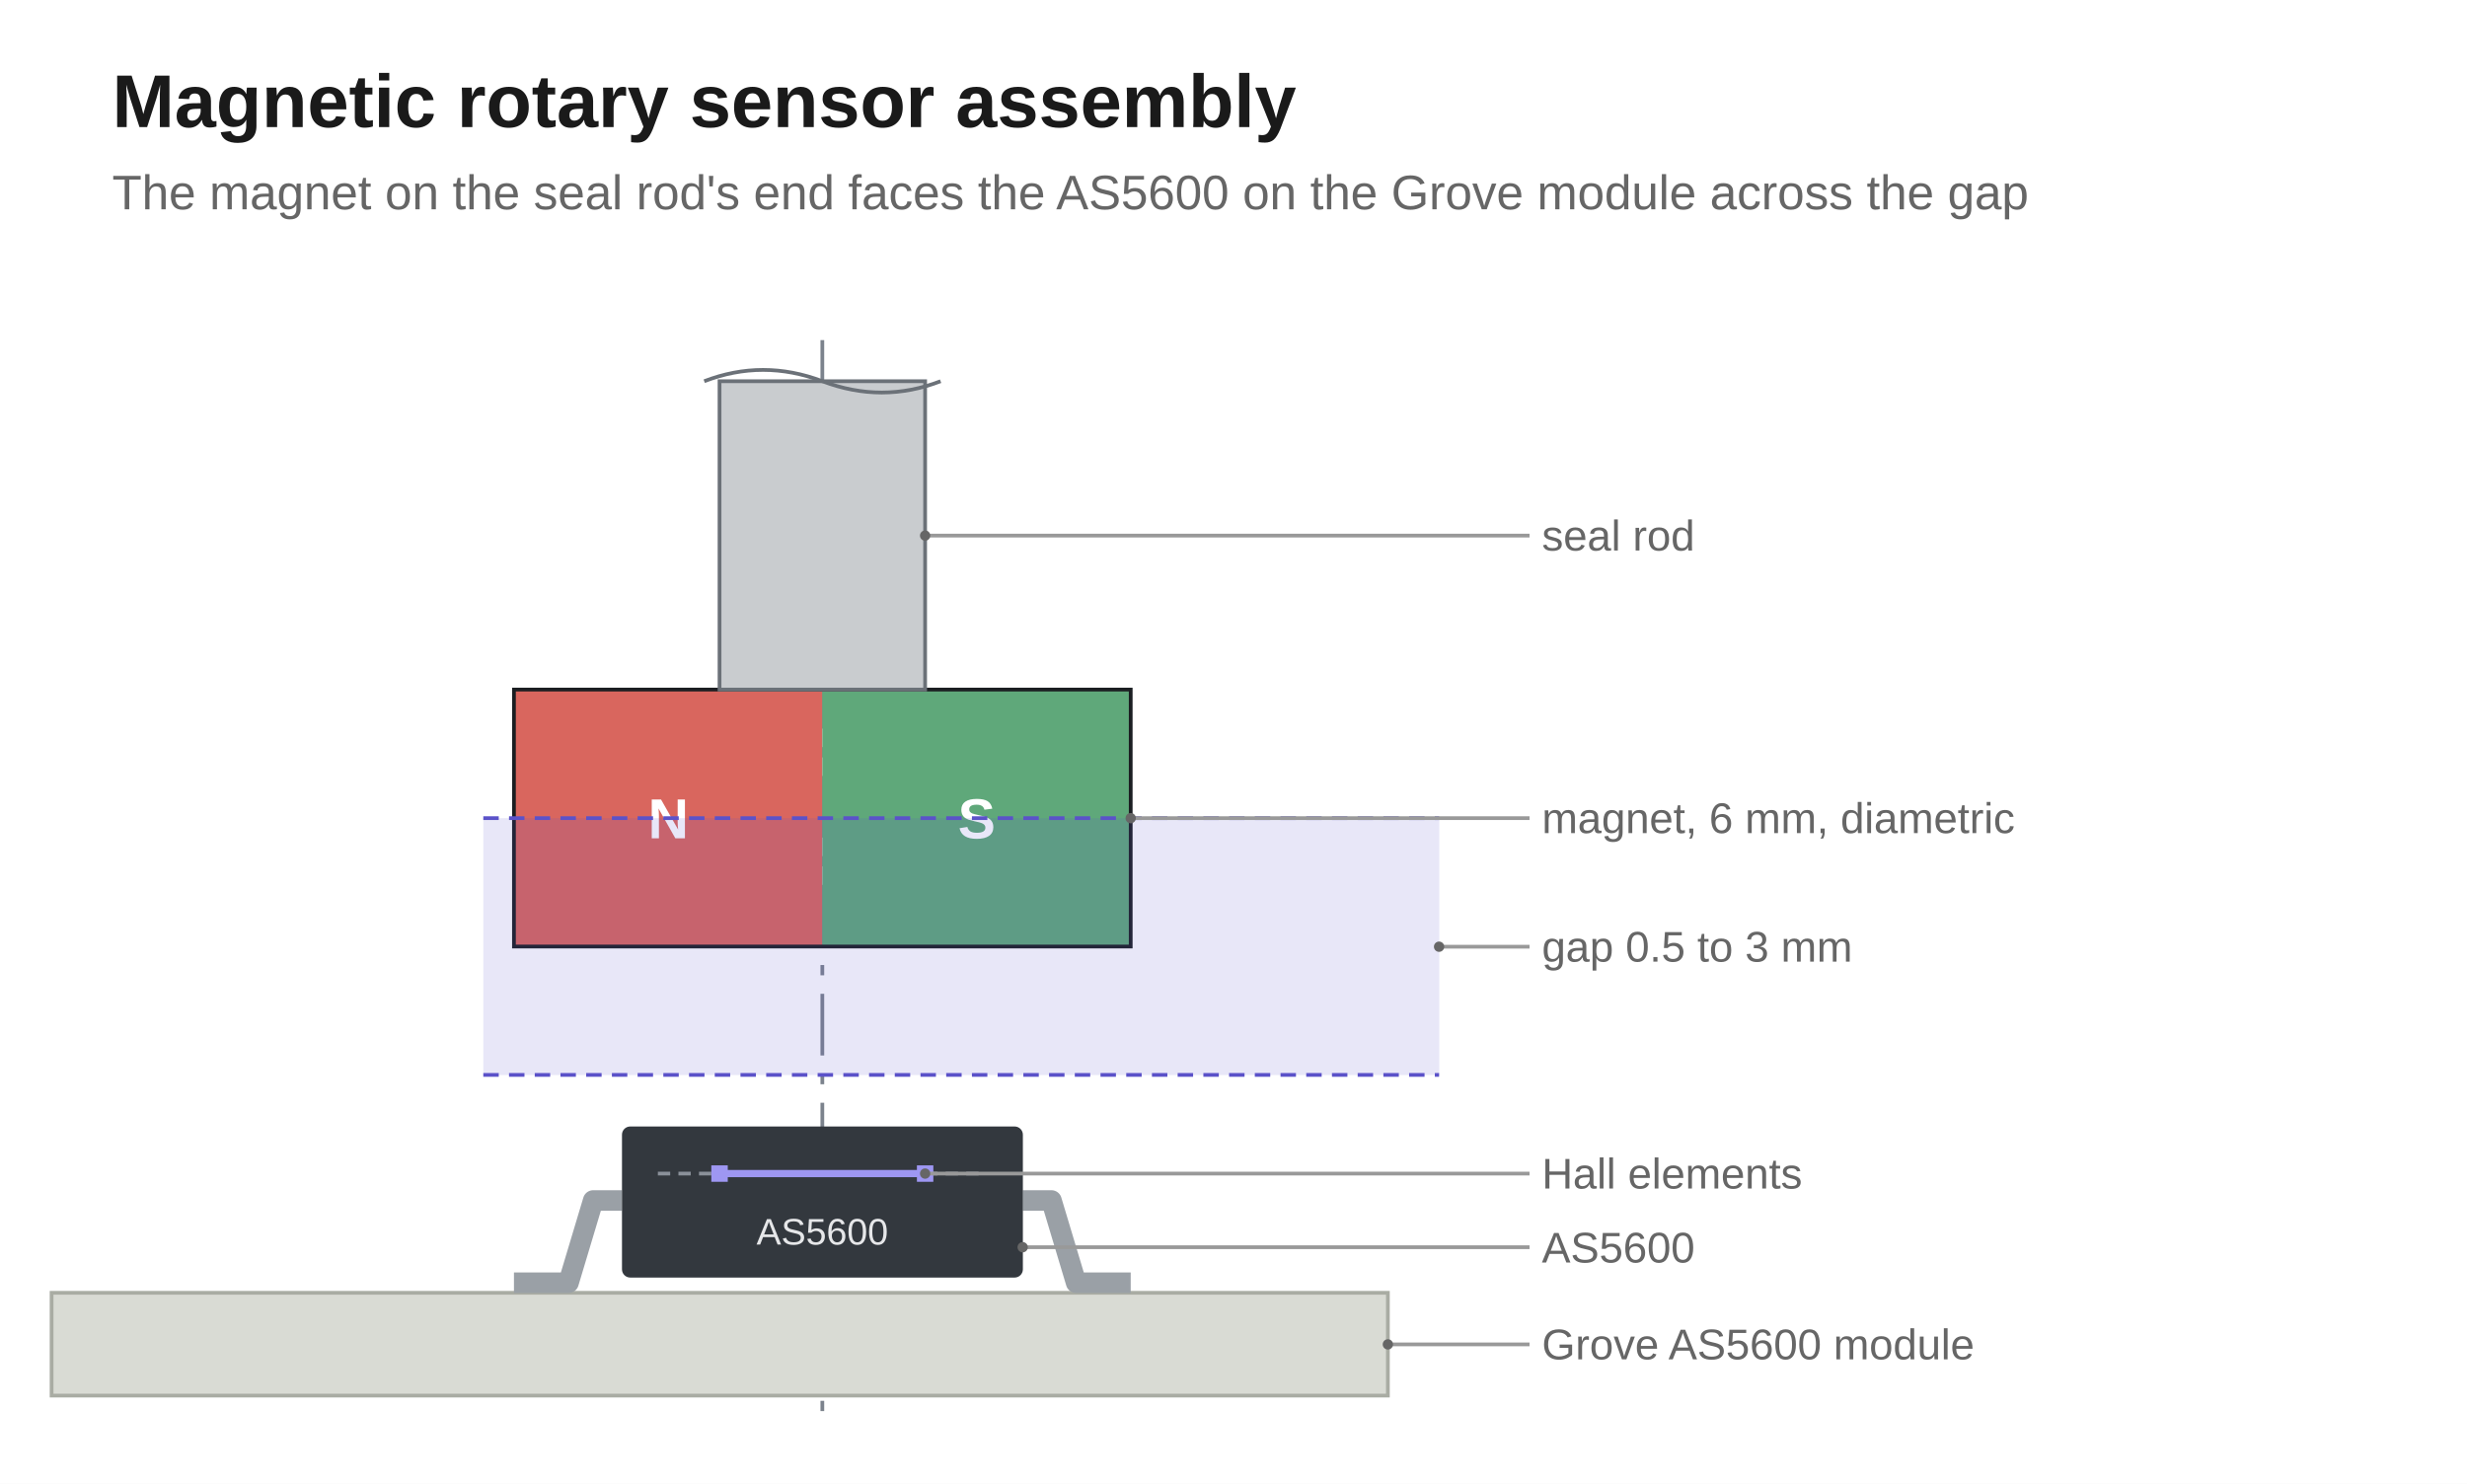
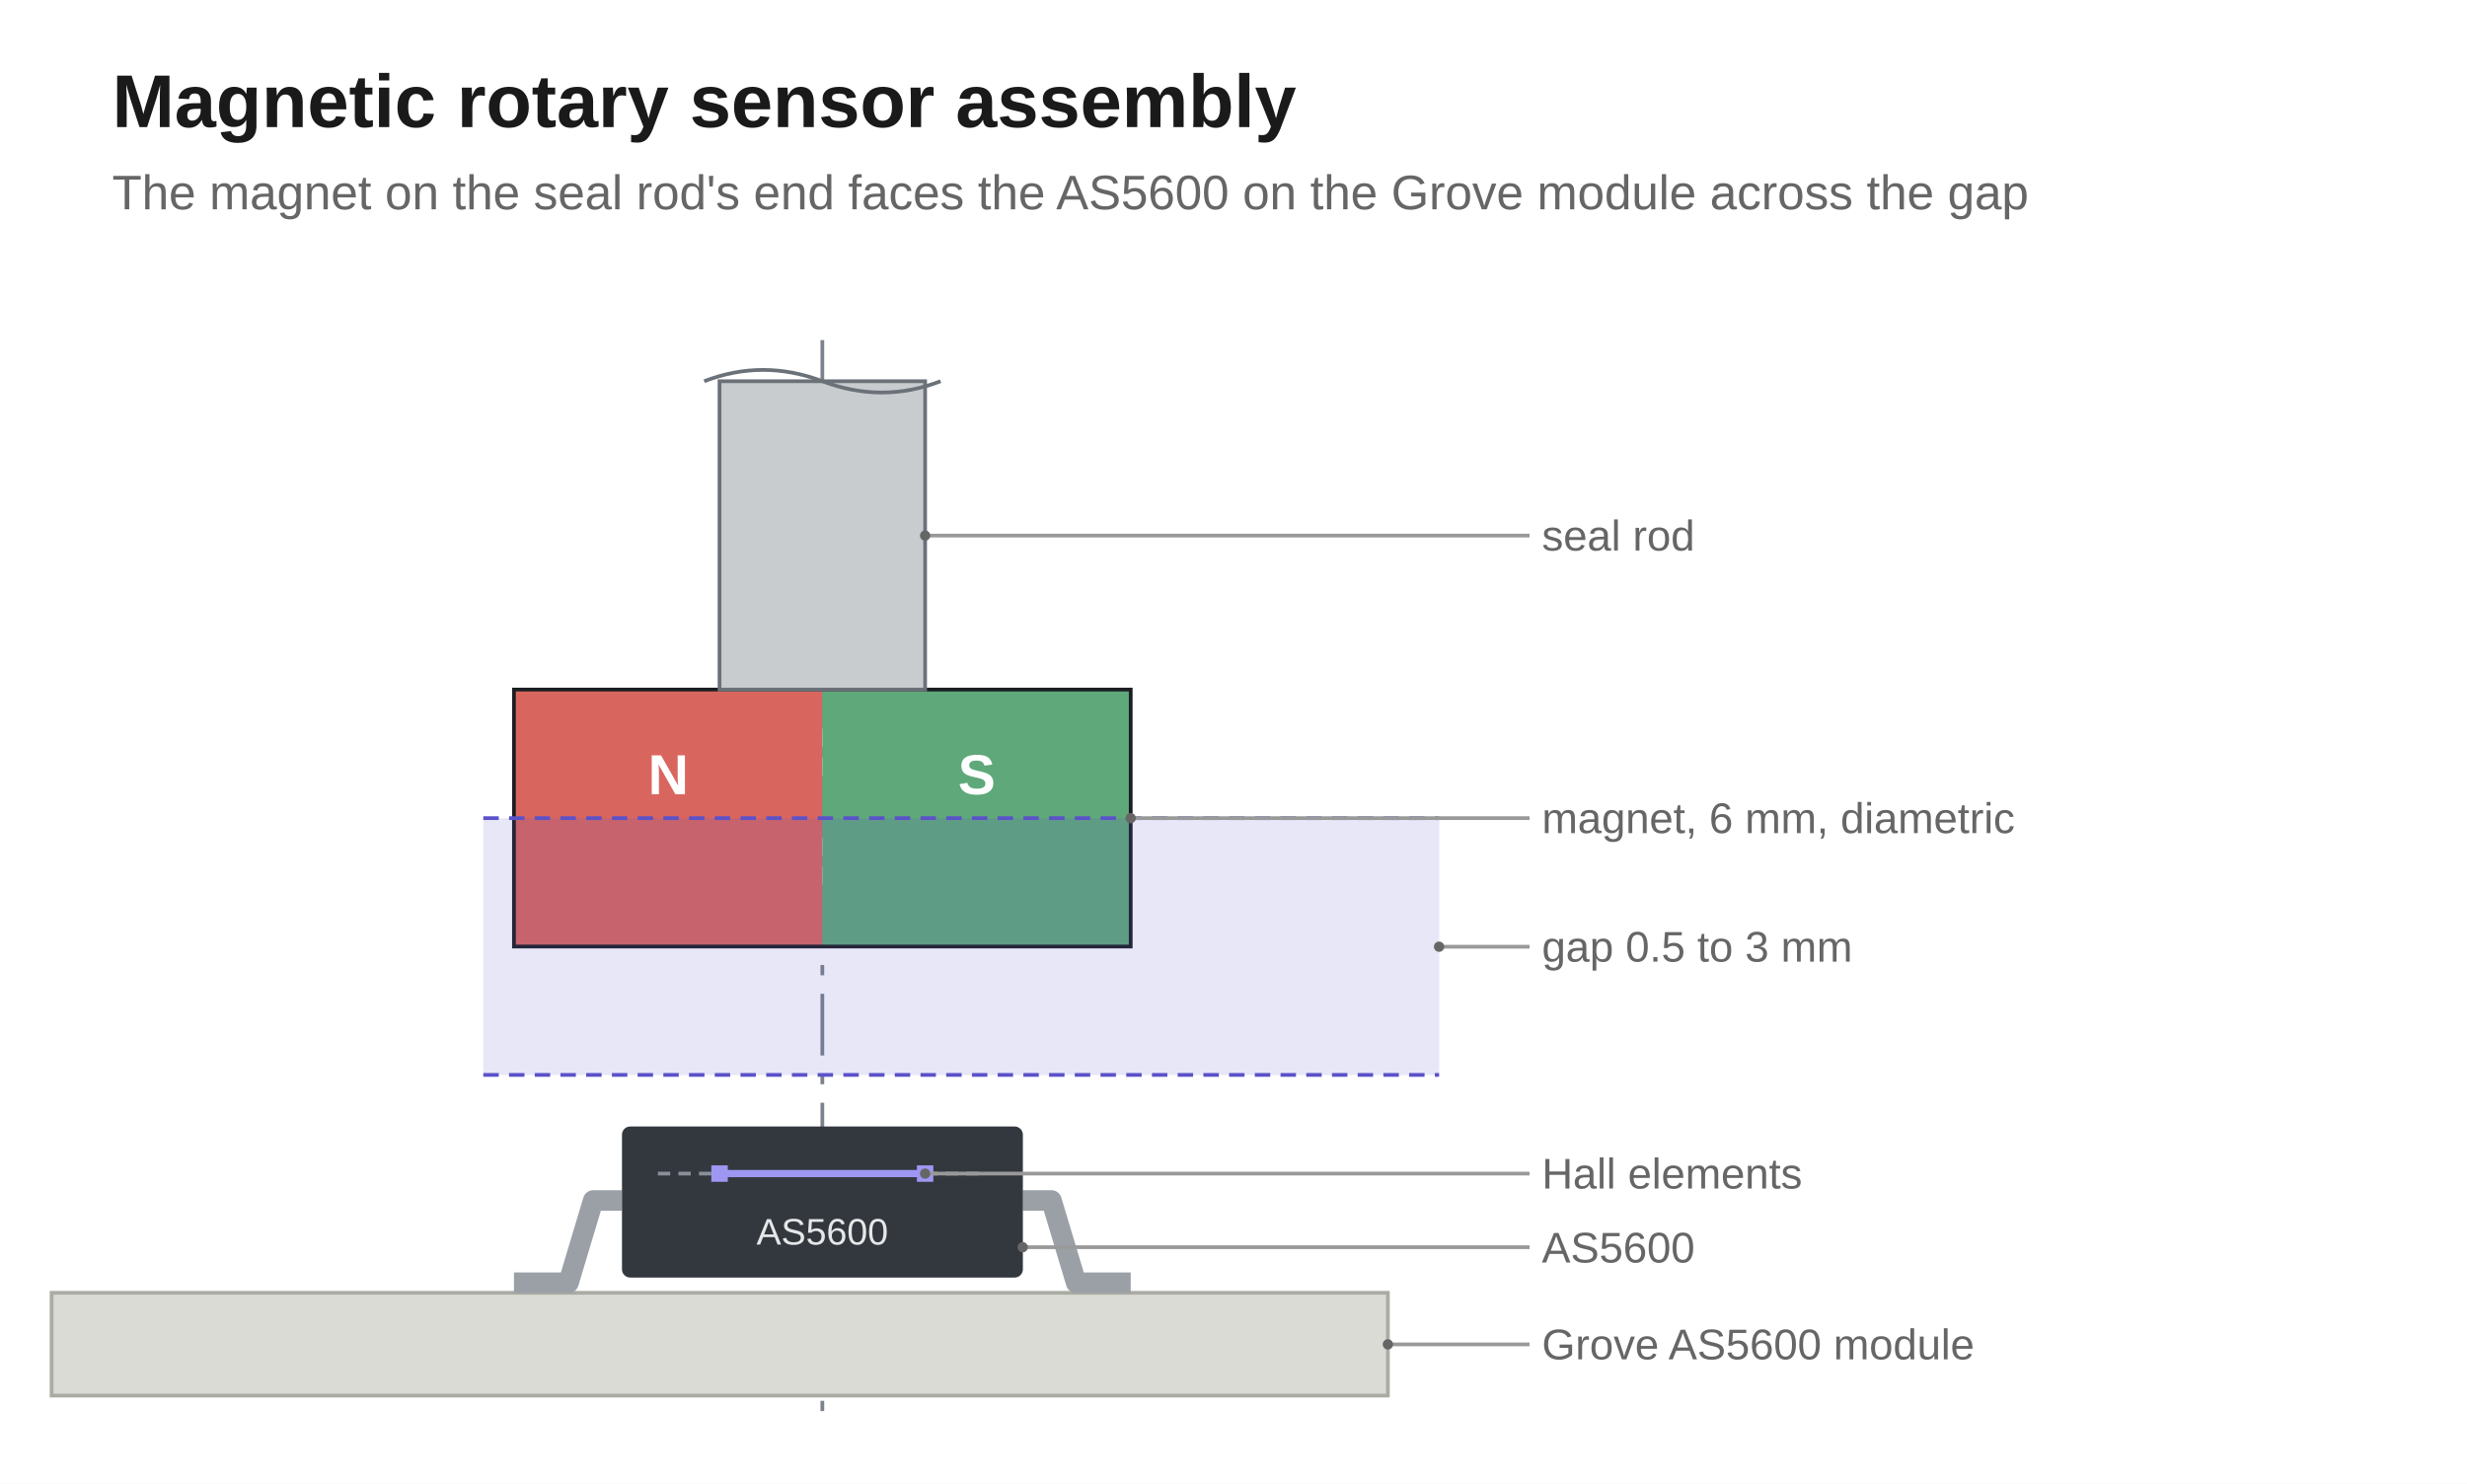
<svg xmlns="http://www.w3.org/2000/svg" viewBox="0 0 660 397" font-family="Segoe UI, Arial, sans-serif">
  <rect x="0" y="0" width="660" height="397" fill="#ffffff" />
  <text x="30" y="34" font-size="20" font-weight="700" fill="#1a1a1a">Magnetic rotary sensor assembly</text>
  <text x="30" y="56" font-size="13" fill="#666">The magnet on the seal rod's end faces the AS5600 on the Grove module across the gap</text>
  <line x1="220" y1="91" x2="220" y2="381.7" stroke="#7C838D" stroke-width="1" stroke-dasharray="16.5 4.95 2.75 4.95" />
  <rect x="13.8" y="345.9" width="357.5" height="27.5" fill="#D9DBD4" stroke="#A9ACA3" stroke-width="1" />
  <polyline points="166.4,321.2 158.7,321.2 152.1,343.2 137.5,343.2" fill="none" stroke="#9AA0A6" stroke-width="5.5" stroke-linejoin="round" />
  <polyline points="273.6,321.2 281.3,321.2 287.9,343.2 302.5,343.2" fill="none" stroke="#9AA0A6" stroke-width="5.5" stroke-linejoin="round" />
  <rect x="166.4" y="301.4" width="107.25" height="40.42" rx="2.2" fill="#33383E" />
  <line x1="176" y1="314" x2="264" y2="314" stroke="#8A9099" stroke-width="1" stroke-dasharray="3.3 2.2" />
  <line x1="192.5" y1="314" x2="247.5" y2="314" stroke="#9E97F2" stroke-width="1.93" />
  <rect x="190.3" y="311.8" width="4.4" height="4.4" fill="#9E97F2" />
  <rect x="245.3" y="311.8" width="4.4" height="4.4" fill="#9E97F2" />
  <text x="220" y="333" fill="#E6E7E9" font-size="9.9" text-anchor="middle">AS5600</text>
  <rect x="137.5" y="184.5" width="82.5" height="68.75" fill="#D9665E" />
  <rect x="220" y="184.5" width="82.5" height="68.75" fill="#5FA87A" />
  <rect x="137.5" y="184.5" width="165" height="68.75" fill="none" stroke="#1B1E22" stroke-width="1" />
-   <text x="178.8" y="224.3" fill="#ffffff" font-weight="700" text-anchor="middle" font-size="15.1">N</text>
-   <text x="261.3" y="224.3" fill="#ffffff" font-weight="700" text-anchor="middle" font-size="15.1">S</text>
+   <text x="178.8" y="212.5" fill="#ffffff" font-weight="700" text-anchor="middle" font-size="15.1">N</text>
+   <text x="261.3" y="212.5" fill="#ffffff" font-weight="700" text-anchor="middle" font-size="15.1">S</text>
  <rect x="192.5" y="102" width="55" height="82.5" fill="#C9CCCF" stroke="#6B7178" stroke-width="1" />
  <path d="M188.4,102 q15.68,-6.05 31.62,0 t31.62,0" fill="none" stroke="#6B7178" stroke-width="1" />
-   <rect x="129.3" y="218.9" width="255.75" height="68.75" fill="#5B52C9" fill-opacity="0.14" />
+   <rect x="129.3" y="218.9" width="255.75" height="68.75" fill="#5B52C9" fill-opacity="0.14" data-svgcheck="the band the gap may span, which the magnet's face sits inside" />
  <line x1="129.3" y1="287.6" x2="385" y2="287.6" fill="none" stroke="#5B52C9" stroke-width="1" stroke-dasharray="4.13 2.75" />
  <line x1="129.3" y1="218.9" x2="385" y2="218.9" fill="none" stroke="#5B52C9" stroke-width="1" stroke-dasharray="4.13 2.75" />
  <polyline points="247.5,143.3 400.1,143.3 409.2,143.3" fill="none" stroke="#999999" stroke-width="1" />
  <circle cx="247.5" cy="143.3" r="1.38" fill="#666666" />
  <text x="412.5" y="147.3" fill="#666666" font-size="11.5">seal rod</text>
  <polyline points="302.5,218.9 400.1,218.9 409.2,218.9" fill="none" stroke="#999999" stroke-width="1" />
  <circle cx="302.5" cy="218.9" r="1.38" fill="#666666" />
  <text x="412.5" y="222.9" fill="#666666" font-size="11.5" data-fig="d_magnet">magnet, 6 mm, diametric</text>
  <polyline points="385,253.3 400.1,253.3 409.2,253.3" fill="none" stroke="#999999" stroke-width="1" />
  <circle cx="385" cy="253.3" r="1.38" fill="#666666" />
  <text x="412.5" y="257.3" fill="#666666" font-size="11.5" data-fig="gap_min gap_max">gap 0.5 to 3 mm</text>
  <polyline points="247.5,314 400.1,314 409.2,314" fill="none" stroke="#999999" stroke-width="1" />
  <circle cx="247.5" cy="314" r="1.38" fill="#666666" />
  <text x="412.5" y="318" fill="#666666" font-size="11.5">Hall elements</text>
  <polyline points="273.6,333.7 400.1,333.7 409.2,333.7" fill="none" stroke="#999999" stroke-width="1" />
  <circle cx="273.6" cy="333.7" r="1.38" fill="#666666" />
  <text x="412.5" y="337.8" fill="#666666" font-size="11.5">AS5600</text>
  <polyline points="371.3,359.7 400.1,359.7 409.2,359.7" fill="none" stroke="#999999" stroke-width="1" />
  <circle cx="371.3" cy="359.7" r="1.38" fill="#666666" />
  <text x="412.5" y="363.7" fill="#666666" font-size="11.5">Grove AS5600 module</text>
</svg>
